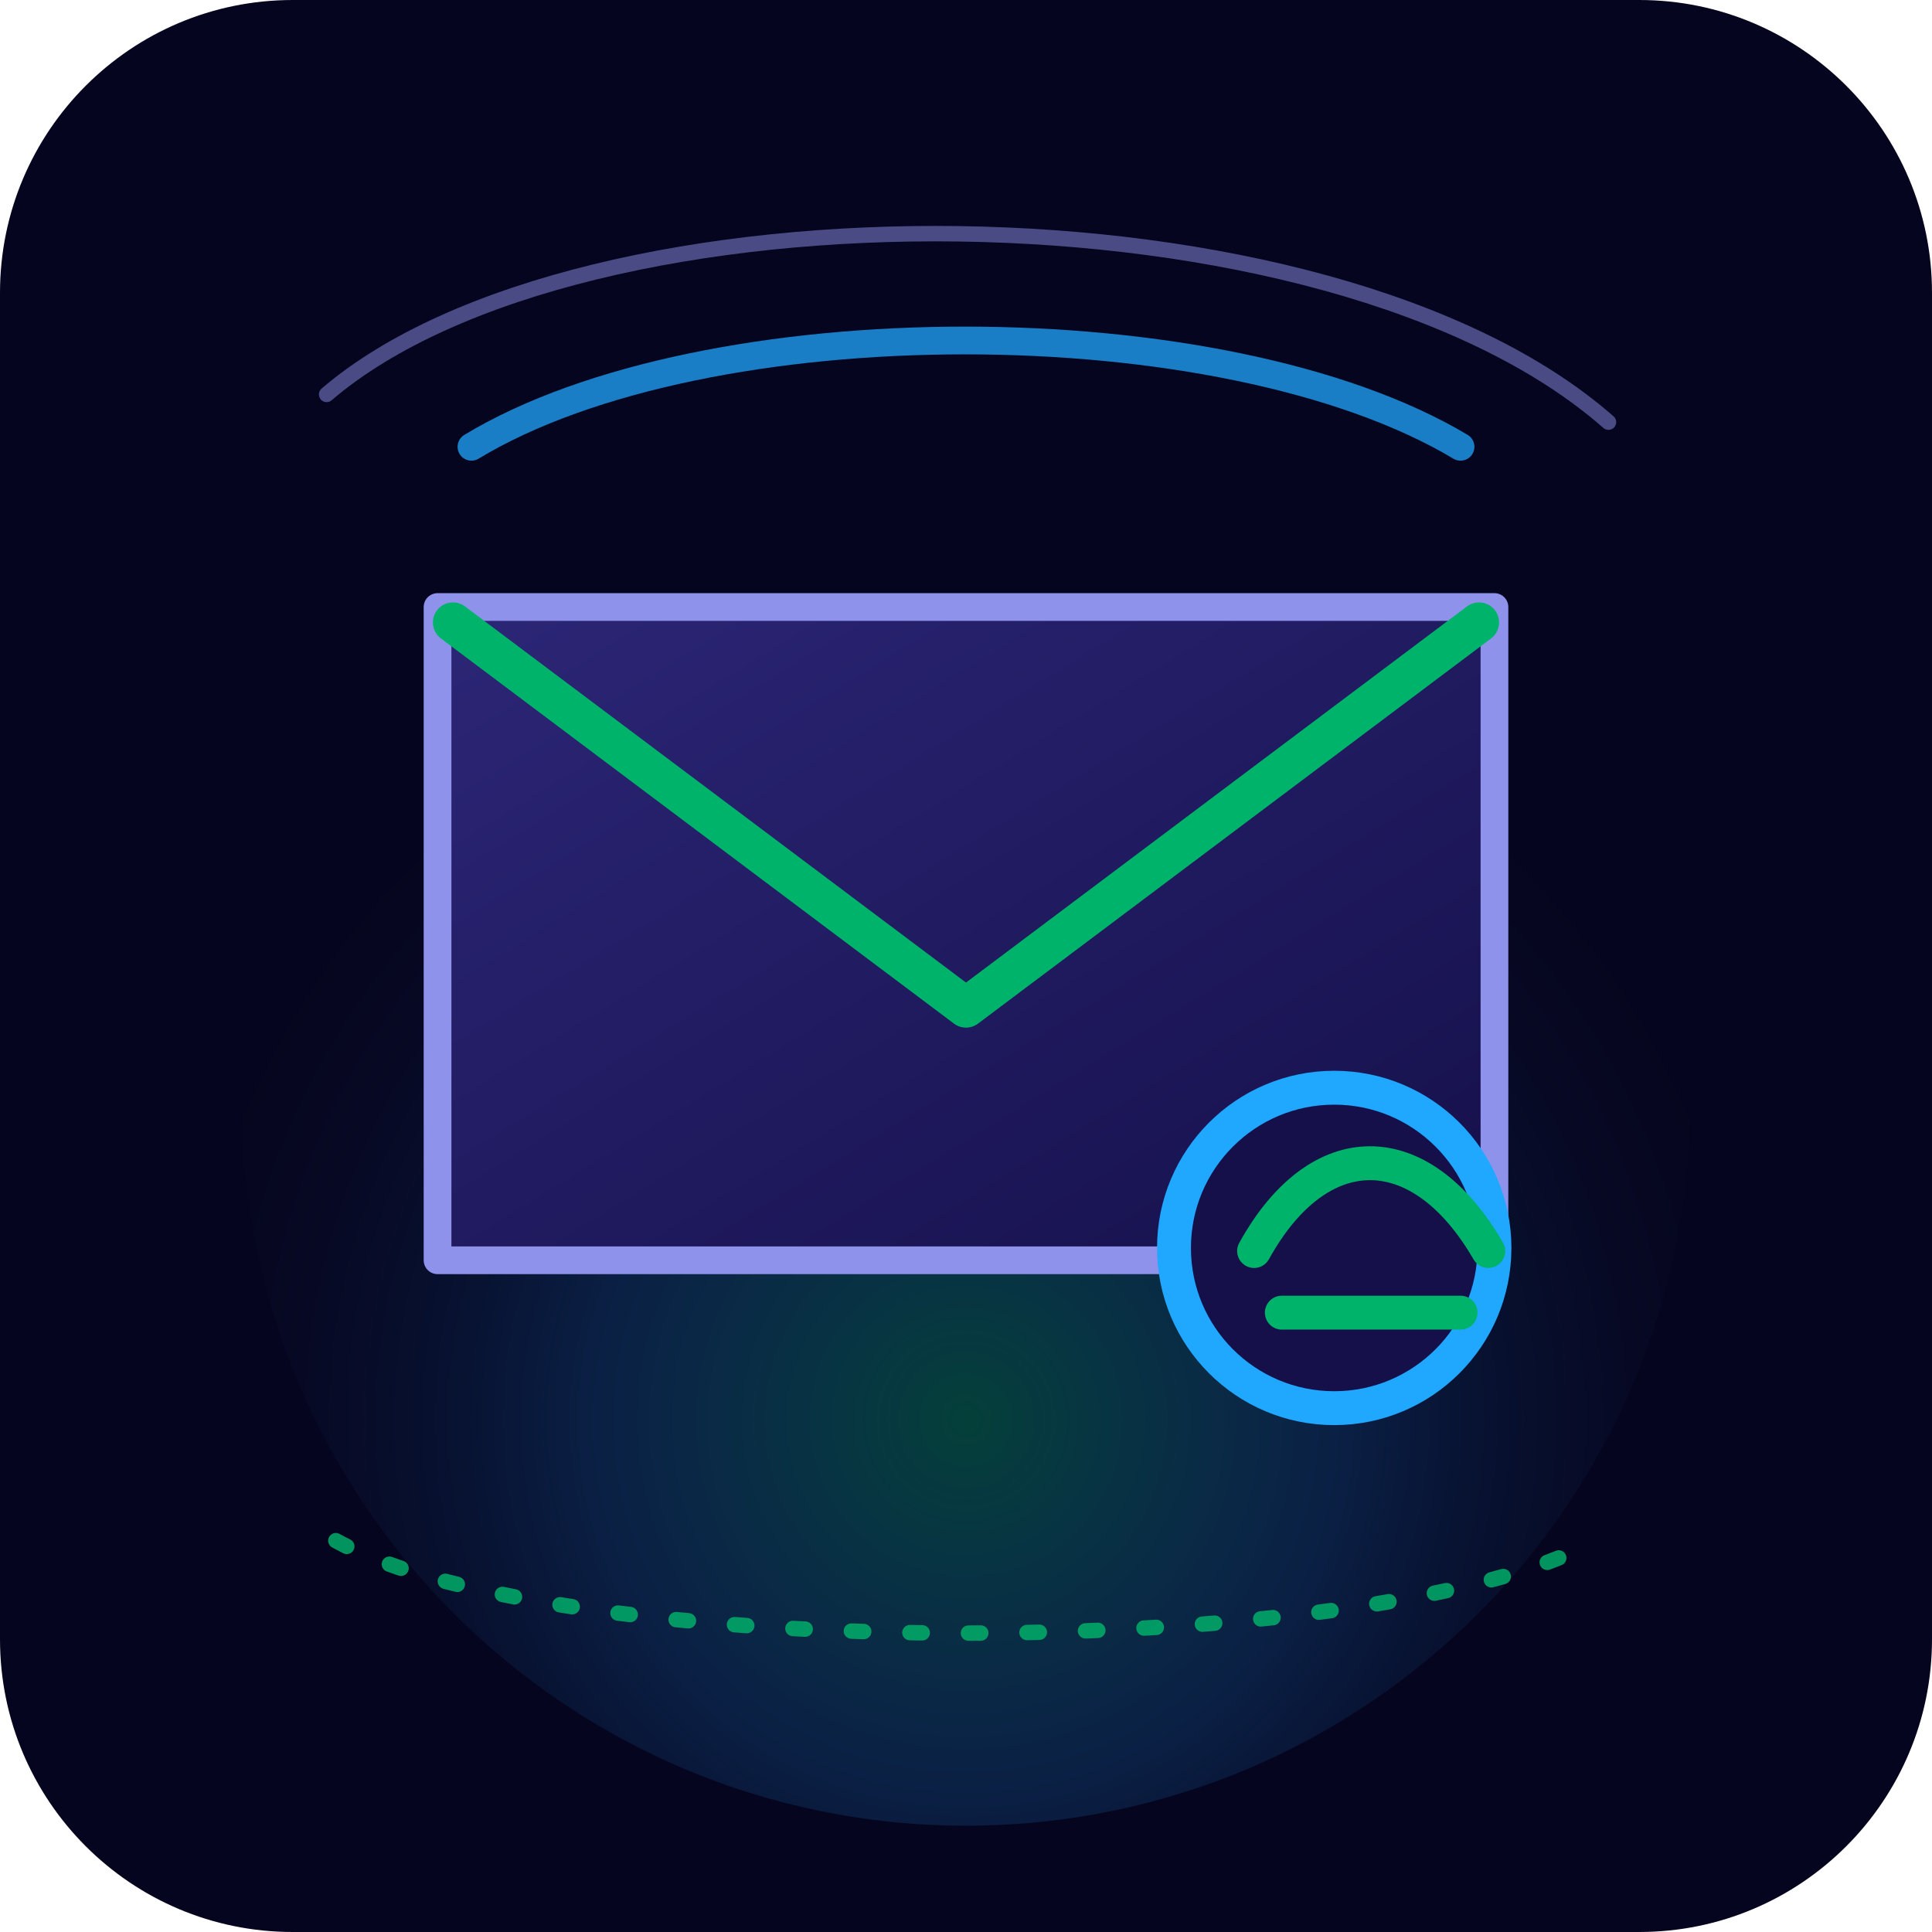
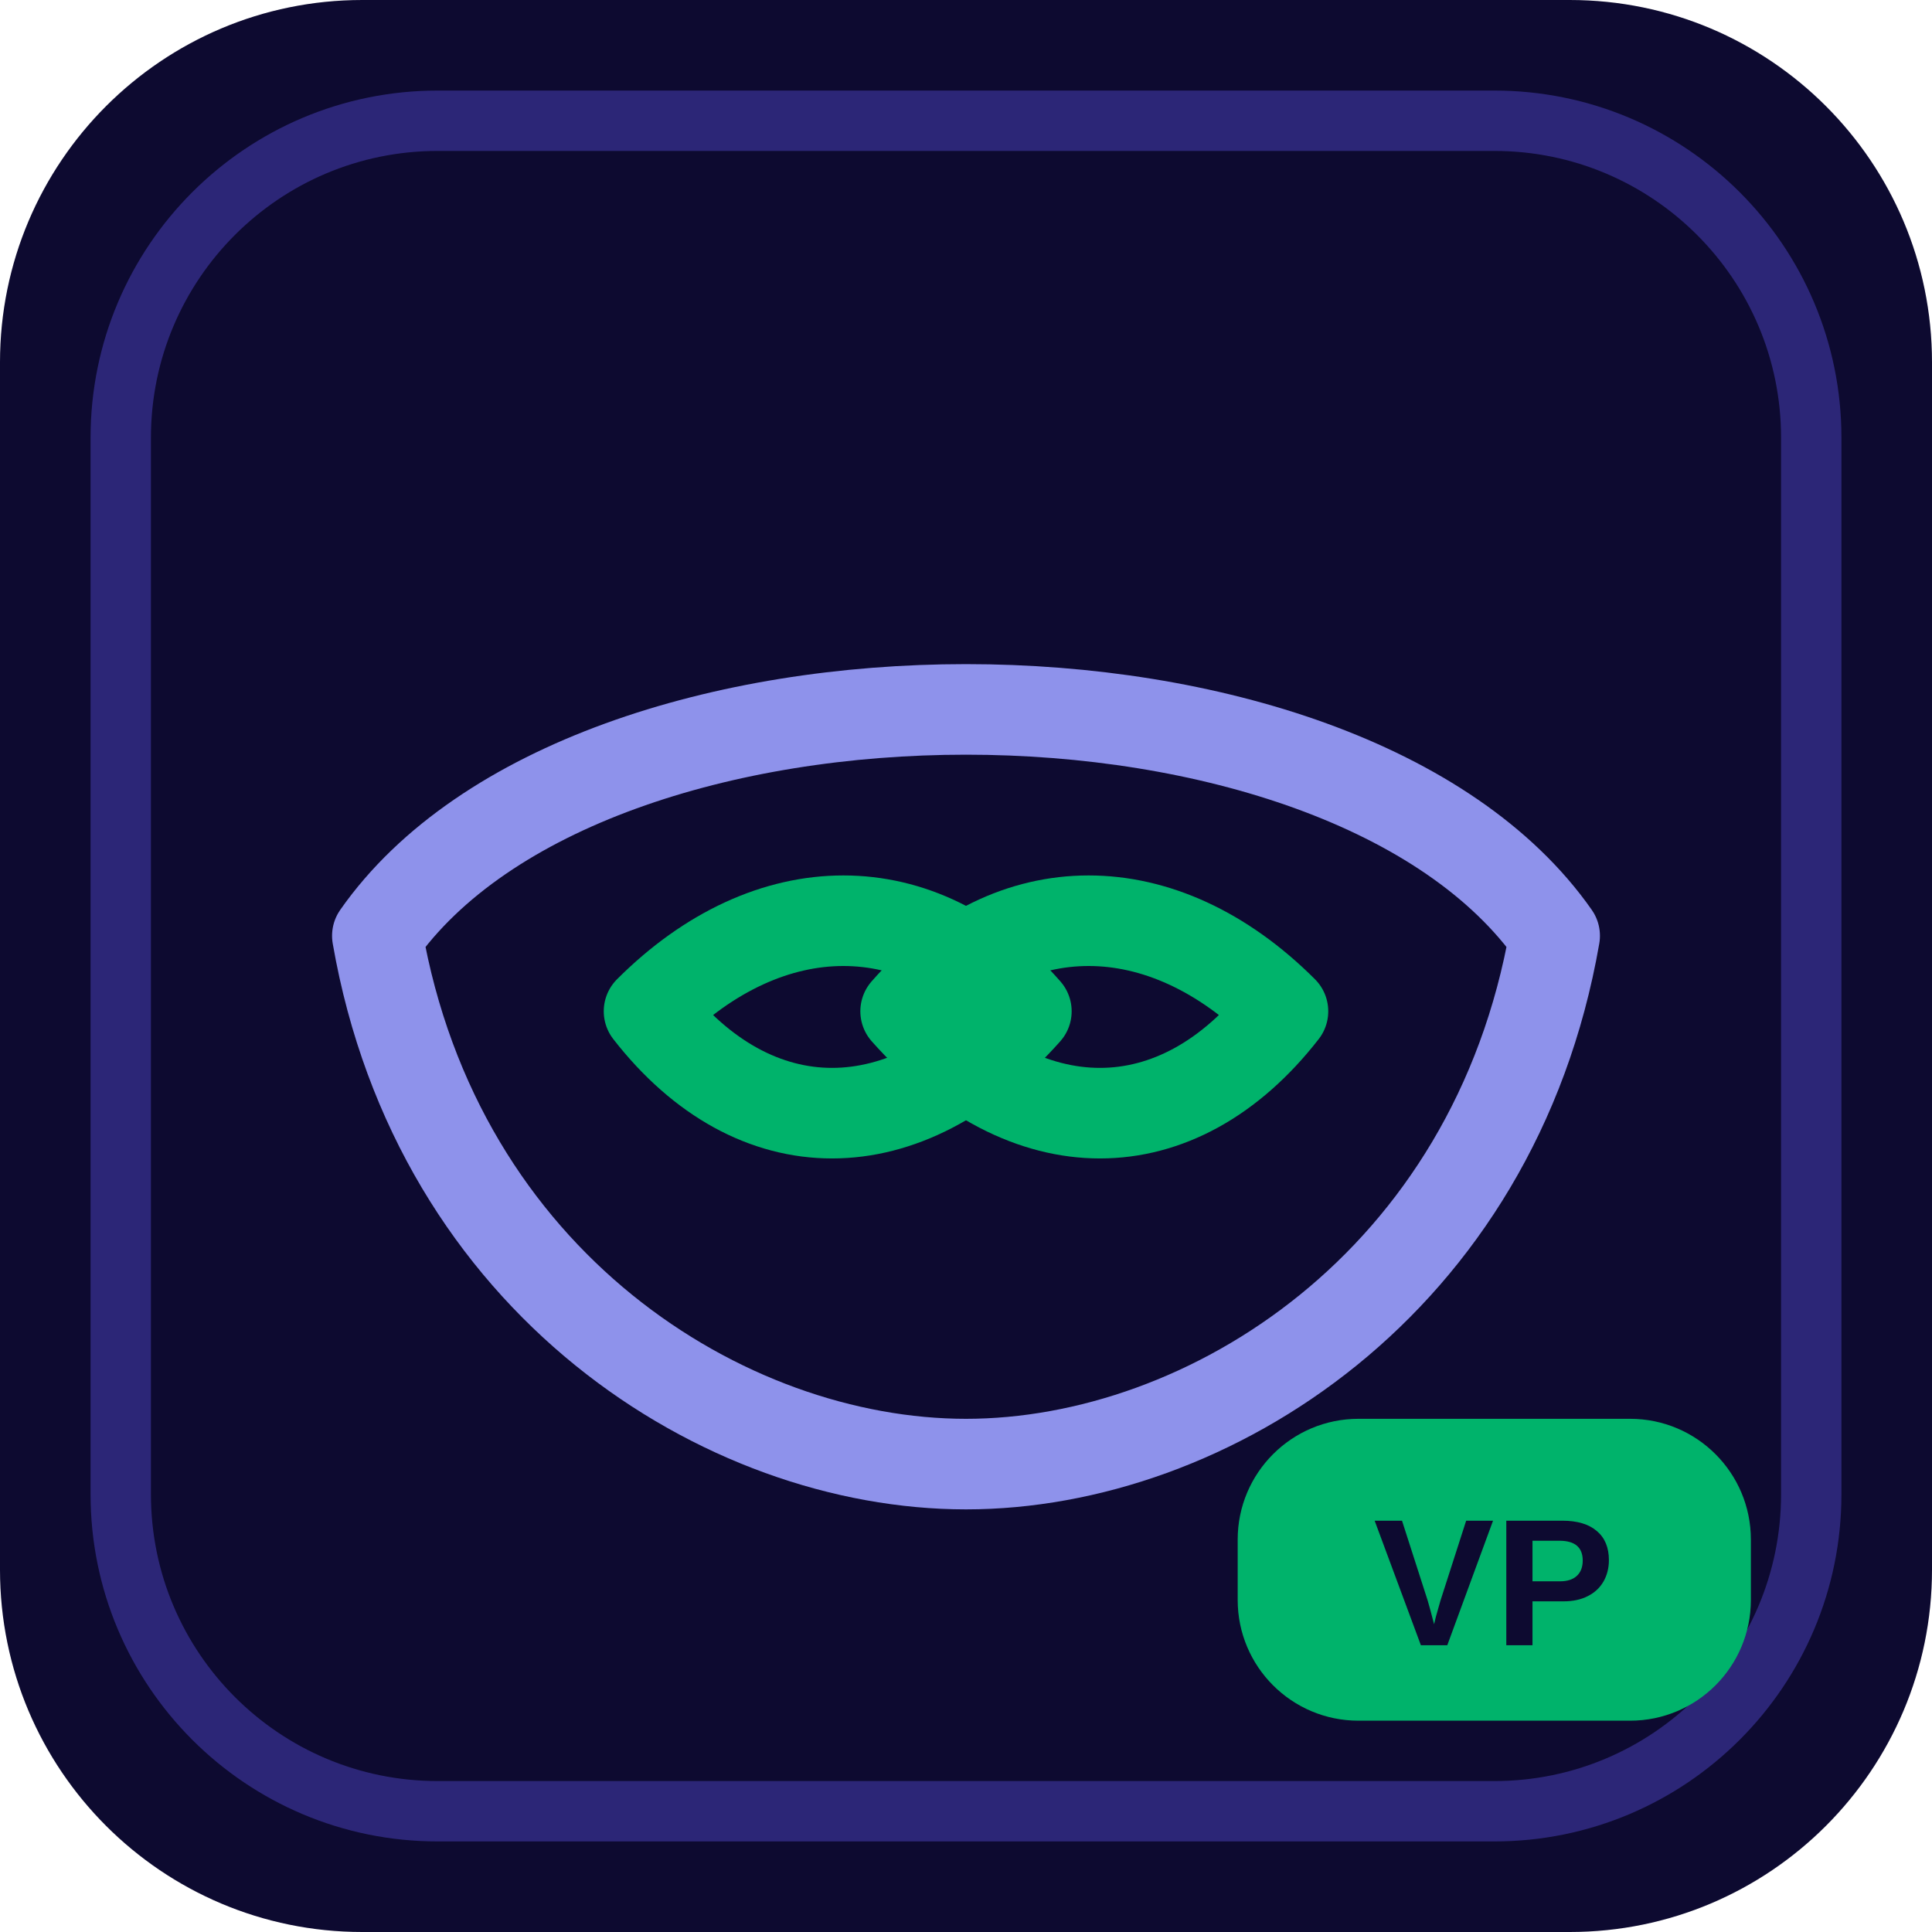
- <svg xmlns="http://www.w3.org/2000/svg" width="1254" height="1254" viewBox="0 0 1254 1254" role="img" aria-label="vishing-pretext icon">
-   <defs>
-     <radialGradient id="glow" cx="50%" cy="72%" r="58%">
-       <stop offset="0%" stop-color="#00B36B" stop-opacity="0.34" />
-       <stop offset="46%" stop-color="#20A7FF" stop-opacity="0.16" />
-       <stop offset="100%" stop-color="#06051f" stop-opacity="0" />
-     </radialGradient>
-     <linearGradient id="panel" x1="0%" y1="0%" x2="100%" y2="100%">
-       <stop offset="0%" stop-color="#2C2677" />
-       <stop offset="100%" stop-color="#15104a" />
-     </linearGradient>
-   </defs>
-   <rect width="1254" height="1254" rx="190" fill="#06051f" />
-   <circle cx="627" cy="715" r="470" fill="url(#glow)" />
-   <path d="M218 1000 C362 1080 890 1080 1036 1000" fill="none" stroke="#00B36B" stroke-width="10" stroke-linecap="round" stroke-dasharray="8 30" opacity="0.82" />
-   <path d="M212 256 C378 114 862 114 1044 274" fill="none" stroke="#8E92EB" stroke-width="10" stroke-linecap="round" opacity="0.5" />
-   <path d="M284 394 h686 v424 H284 z" fill="url(#panel)" stroke="#8E92EB" stroke-width="18" stroke-linejoin="round" />
-   <path d="M294 404 l333 250 l333 -250" fill="none" stroke="#00B36B" stroke-width="26" stroke-linecap="round" stroke-linejoin="round" />
-   <circle cx="866" cy="810" r="104" fill="#15104a" stroke="#20A7FF" stroke-width="22" />
-   <path d="M814 812 c42 -76 108 -76 152 0 M832 852 h116" fill="none" stroke="#00B36B" stroke-width="22" stroke-linecap="round" />
-   <path d="M306 290 C458 198 794 198 948 290" fill="none" stroke="#20A7FF" stroke-width="18" stroke-linecap="round" opacity="0.75" />
+ <svg xmlns="http://www.w3.org/2000/svg" width="128" height="128" viewBox="0 0 128 128" role="img" aria-label="vishing-pretext icon">
+   <rect width="128" height="128" rx="24" fill="#0D0A30" />
+   <rect x="8" y="8" width="112" height="112" rx="21" fill="none" stroke="#2C2677" stroke-width="4" />
+   <g>
+     <path d="M25 62c14-20 64-20 78 0-4 23-23 35-39 35S29 85 25 62z" fill="none" stroke="#8E92EB" stroke-width="6" stroke-linecap="round" stroke-linejoin="round" />
+     <path d="M43 67c8-8 18-8 25 0-8 9-18 9-25 0z" fill="none" stroke="#00B36B" stroke-width="6" stroke-linecap="round" stroke-linejoin="round" />
+     <path d="M85 67c-8-8-18-8-25 0 8 9 18 9 25 0z" fill="none" stroke="#00B36B" stroke-width="6" stroke-linecap="round" stroke-linejoin="round" />
+   </g>
+   <rect x="82" y="94" width="34" height="20" rx="8" fill="#00B36B" />
+   <text x="99" y="109" fill="#0D0A30" font-family="Arial, Helvetica, sans-serif" font-size="12" font-weight="800" text-anchor="middle">VP</text>
</svg>
